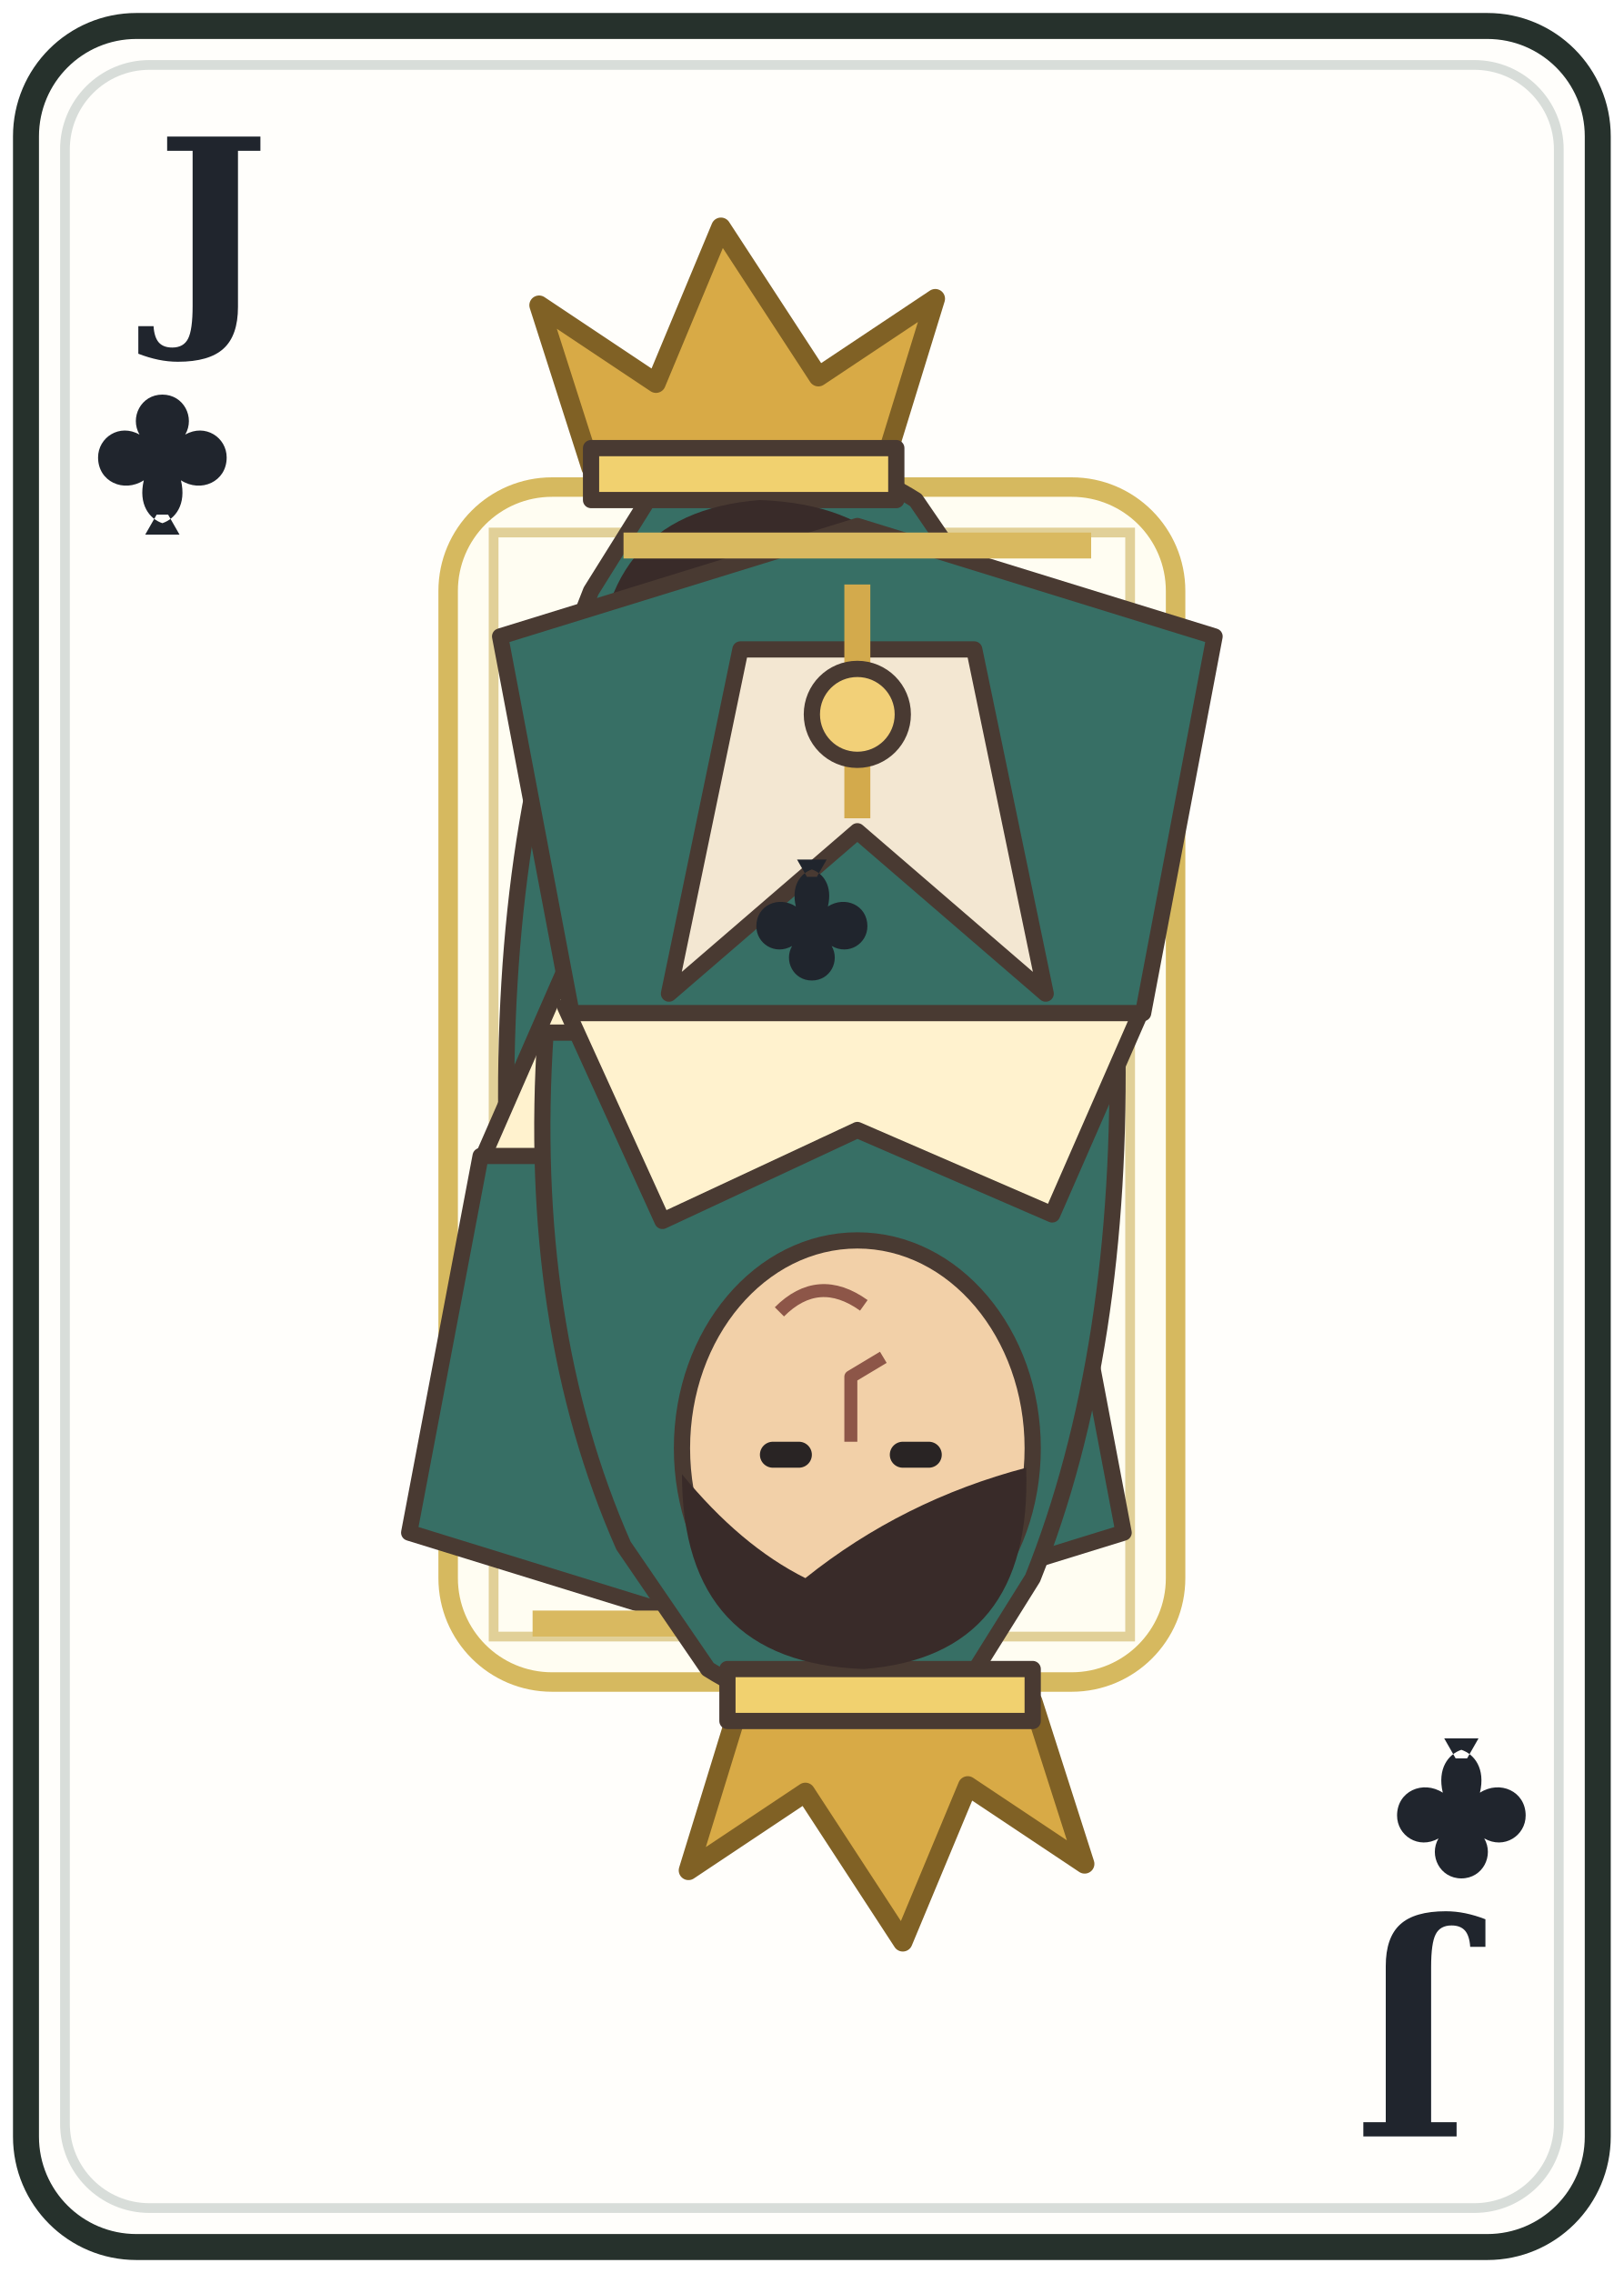
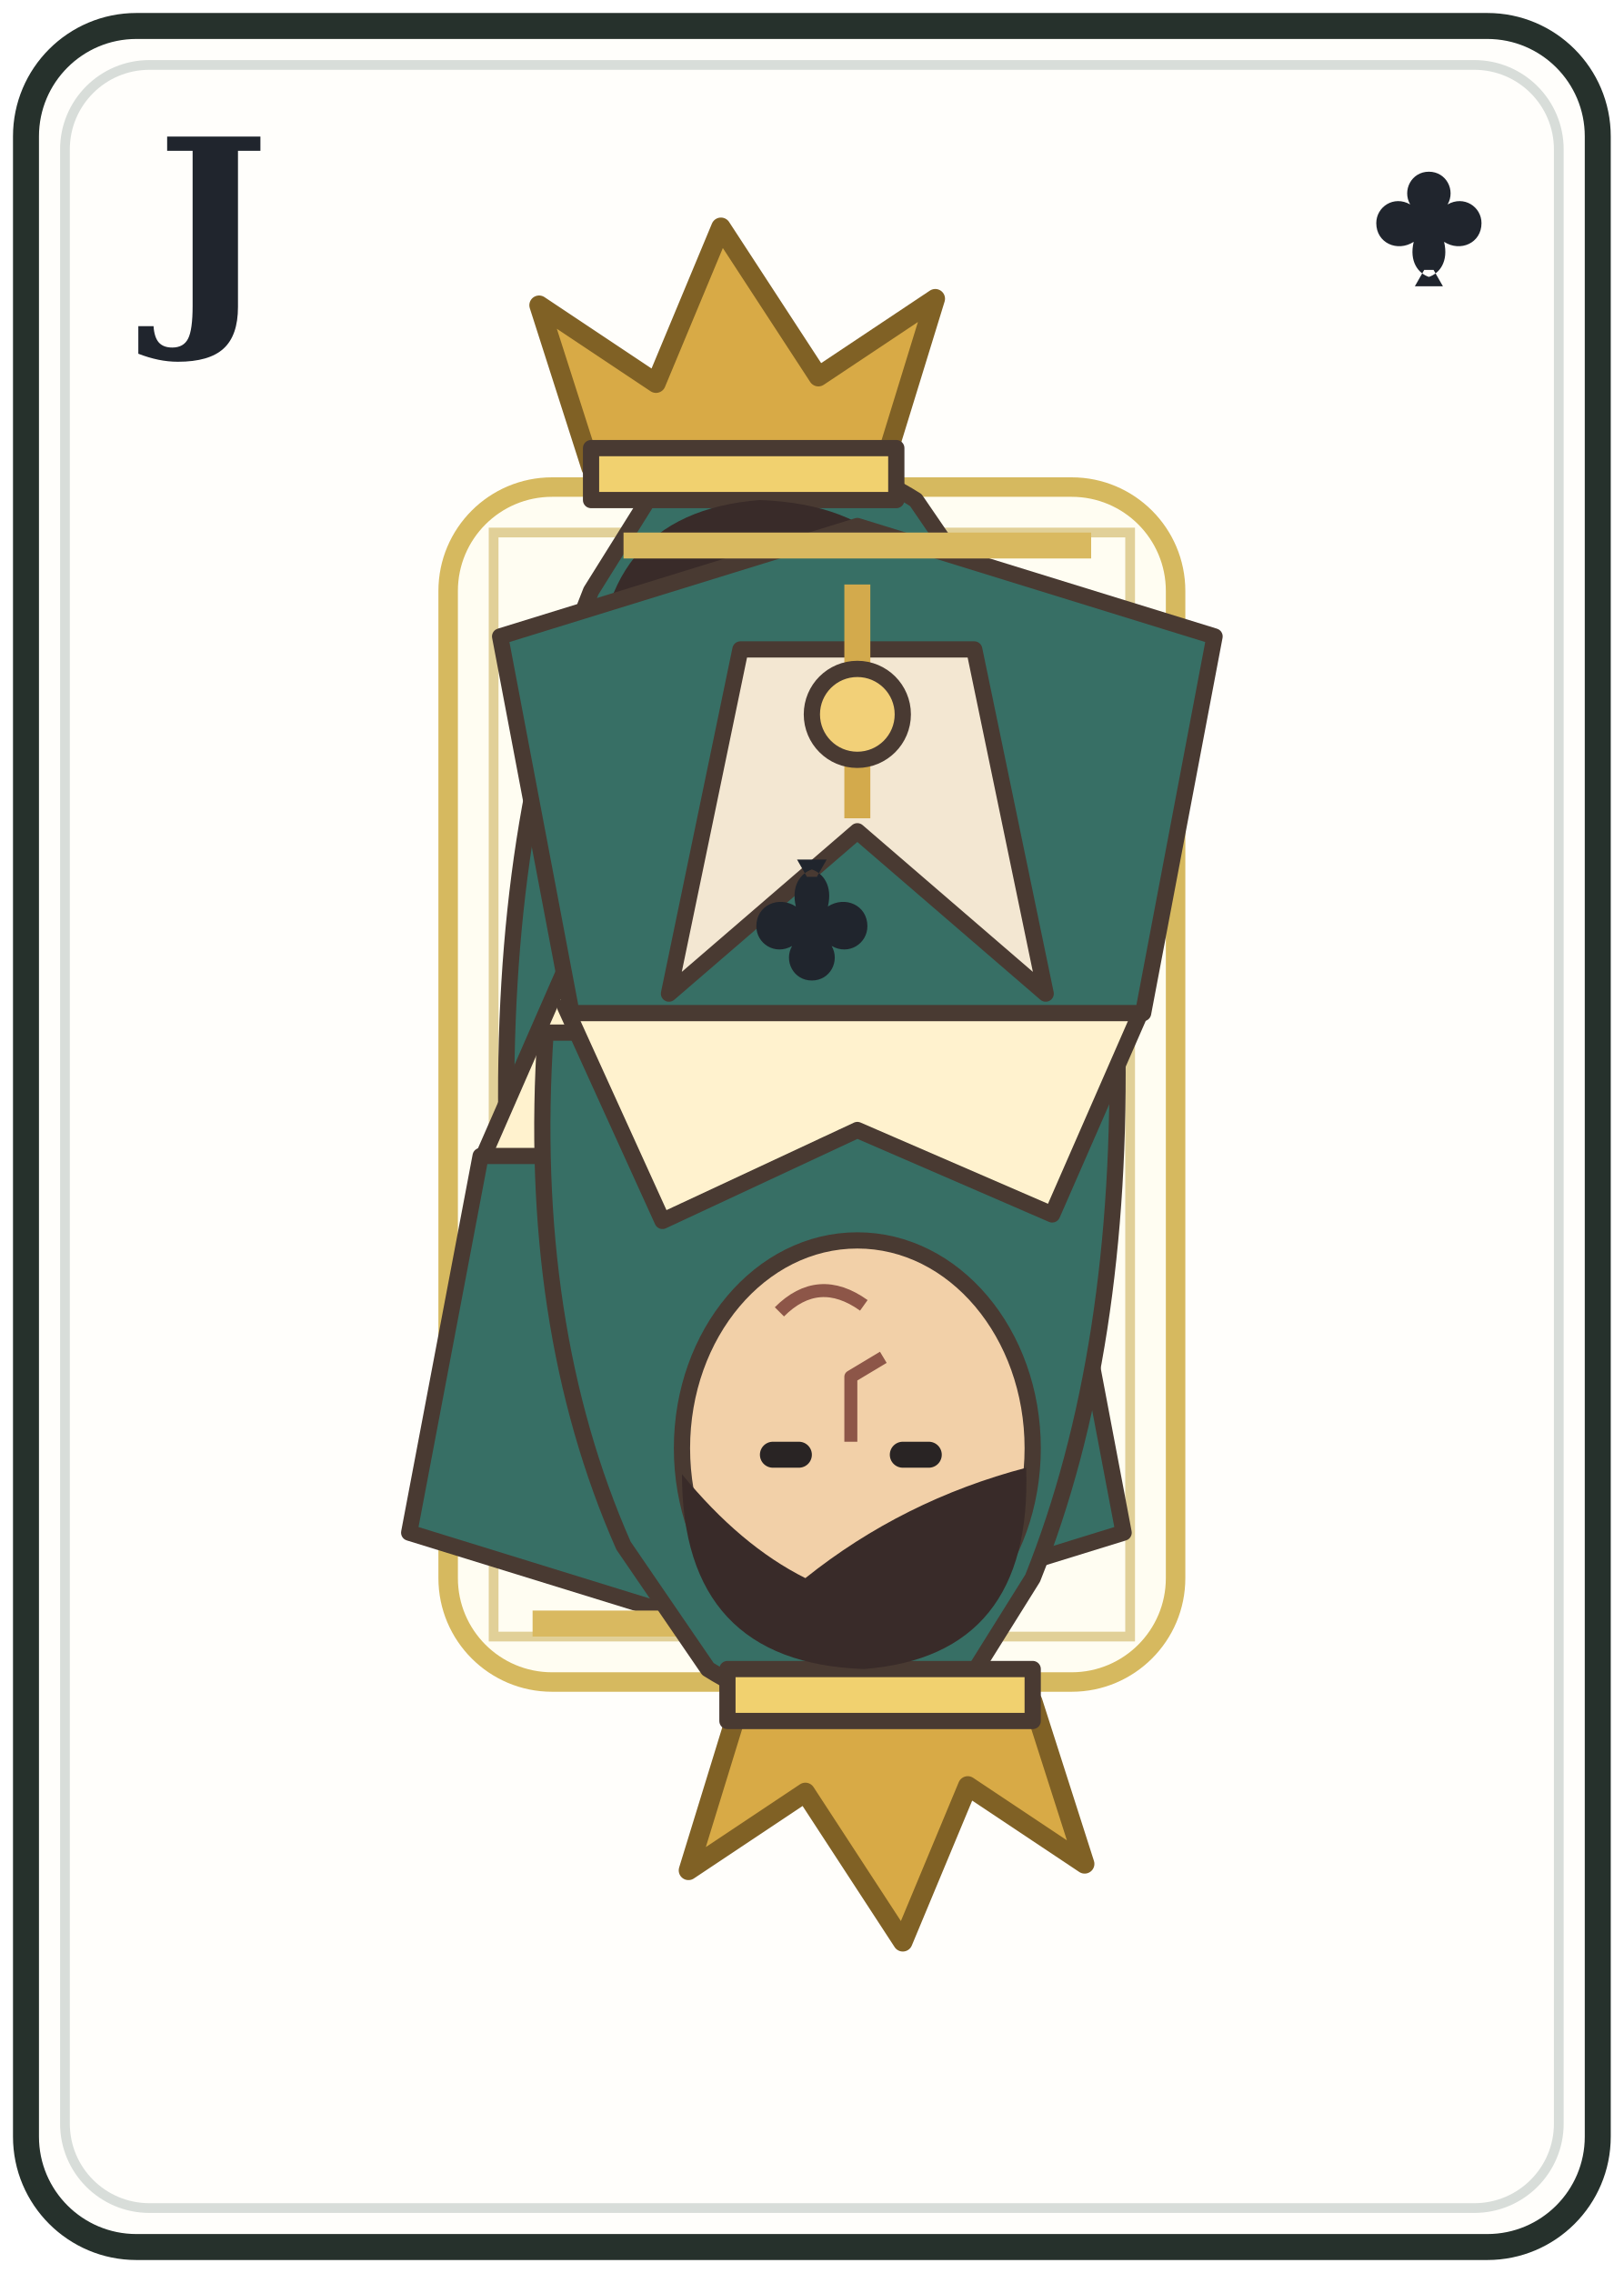
<svg xmlns="http://www.w3.org/2000/svg" width="250" height="350" viewBox="0 0 250 350">
  <rect x="4" y="4" width="242" height="342" rx="17" fill="#fffefb" stroke="#26312c" stroke-width="4" />
  <rect x="10" y="10" width="230" height="330" rx="13" fill="none" stroke="#d8ddd9" stroke-width="1.5" />
  <text x="24" y="48" font-family="DejaVu Serif,serif" font-weight="bold" font-size="37" fill="#20252d">J</text>
-   <g transform="translate(14.0,59.0) rotate(0 11.0 11.0) scale(0.22)" fill="#20252d">
+   <g transform="translate(211.0,25.0) rotate(0 9.0 9.0) scale(0.18)" fill="#20252d">
    <path d="M50 8C35 8 27 24 34 36 20 28 5 38 5 52c0 17 18 25 32 16-4 17 4 27 13 30 9-3 17-13 13-30 14 9 32 1 32-16 0-14-15-24-29-16 7-12-1-28-16-28Zm-4 84h8l8 14H38Z" />
  </g>
  <rect x="69" y="75" width="112" height="184" rx="16" fill="#fffdf2" stroke="#d6b95f" stroke-width="3" />
  <path d="M76 82h98v170H76z" fill="none" stroke="#e1d098" stroke-width="1.5" />
  <g>
    <g stroke="#493a32" stroke-width="2.5" stroke-linejoin="round">
      <path d="M78 175 Q77 126 91 91 L101 75 Q122 65 141 77 L154 96 Q169 130 166 175Z" fill="#376f65" />
      <path d="M91 72 83 47l18 12 10-24 15 23 18-12-8 26Z" fill="#d8aa46" stroke="#806125" stroke-width="3" />
      <path d="M91 69h47v8H91Z" fill="#f1d16f" />
      <ellipse cx="118" cy="111" rx="27" ry="32" fill="#f2d0a8" />
      <path d="M92 108 Q91 79 117 77 Q145 78 145 107 Q136 96 126 91 Q111 103 92 108Z" fill="#392b29" stroke="none" />
      <path d="M107 110h4m16 0h4" stroke="#292424" stroke-width="4" stroke-linecap="round" />
      <path d="M119 112v10l-5 3m3 8q7 5 13-1" fill="none" stroke="#8d5648" stroke-width="2" />
      <path d="M88 147 118 160 148 146 163 179H74Z" fill="#fff2ce" />
      <path d="M74 178h88l11 58-55 17-55-17Z" fill="#376f65" />
      <path d="m89 181 29 25 29-25-11 53h-36Z" fill="#f3e7d2" />
      <path d="M118 208v36" stroke="#d3aa4c" stroke-width="4" />
      <circle cx="118" cy="224" r="7" fill="#f2d078" />
      <g stroke="none">
        <g transform="translate(115.5,181.5) rotate(0 9.5 9.5) scale(0.19)" fill="#20252d">
          <path d="M50 8C35 8 27 24 34 36 20 28 5 38 5 52c0 17 18 25 32 16-4 17 4 27 13 30 9-3 17-13 13-30 14 9 32 1 32-16 0-14-15-24-29-16 7-12-1-28-16-28Zm-4 84h8l8 14H38Z" />
        </g>
      </g>
      <path d="M82 250h72" stroke="#d9b960" stroke-width="4" />
    </g>
  </g>
  <g transform="rotate(180 125 167)">
    <g stroke="#493a32" stroke-width="2.5" stroke-linejoin="round">
      <path d="M78 175 Q77 126 91 91 L101 75 Q122 65 141 77 L154 96 Q169 130 166 175Z" fill="#376f65" />
      <path d="M91 72 83 47l18 12 10-24 15 23 18-12-8 26Z" fill="#d8aa46" stroke="#806125" stroke-width="3" />
      <path d="M91 69h47v8H91Z" fill="#f1d16f" />
      <ellipse cx="118" cy="111" rx="27" ry="32" fill="#f2d0a8" />
      <path d="M92 108 Q91 79 117 77 Q145 78 145 107 Q136 96 126 91 Q111 103 92 108Z" fill="#392b29" stroke="none" />
      <path d="M107 110h4m16 0h4" stroke="#292424" stroke-width="4" stroke-linecap="round" />
      <path d="M119 112v10l-5 3m3 8q7 5 13-1" fill="none" stroke="#8d5648" stroke-width="2" />
      <path d="M88 147 118 160 148 146 163 179H74Z" fill="#fff2ce" />
      <path d="M74 178h88l11 58-55 17-55-17Z" fill="#376f65" />
      <path d="m89 181 29 25 29-25-11 53h-36Z" fill="#f3e7d2" />
      <path d="M118 208v36" stroke="#d3aa4c" stroke-width="4" />
      <circle cx="118" cy="224" r="7" fill="#f2d078" />
      <g stroke="none">
        <g transform="translate(115.5,181.5) rotate(0 9.5 9.5) scale(0.19)" fill="#20252d">
          <path d="M50 8C35 8 27 24 34 36 20 28 5 38 5 52c0 17 18 25 32 16-4 17 4 27 13 30 9-3 17-13 13-30 14 9 32 1 32-16 0-14-15-24-29-16 7-12-1-28-16-28Zm-4 84h8l8 14H38Z" />
        </g>
      </g>
      <path d="M82 250h72" stroke="#d9b960" stroke-width="4" />
    </g>
  </g>
-   <g transform="rotate(180 125 175)">
-     <text x="24" y="48" font-family="DejaVu Serif,serif" font-weight="bold" font-size="37" fill="#20252d">J</text>
-     <g transform="translate(14.0,59.0) rotate(0 11.0 11.0) scale(0.22)" fill="#20252d">
-       <path d="M50 8C35 8 27 24 34 36 20 28 5 38 5 52c0 17 18 25 32 16-4 17 4 27 13 30 9-3 17-13 13-30 14 9 32 1 32-16 0-14-15-24-29-16 7-12-1-28-16-28Zm-4 84h8l8 14H38Z" />
-     </g>
-   </g>
</svg>
